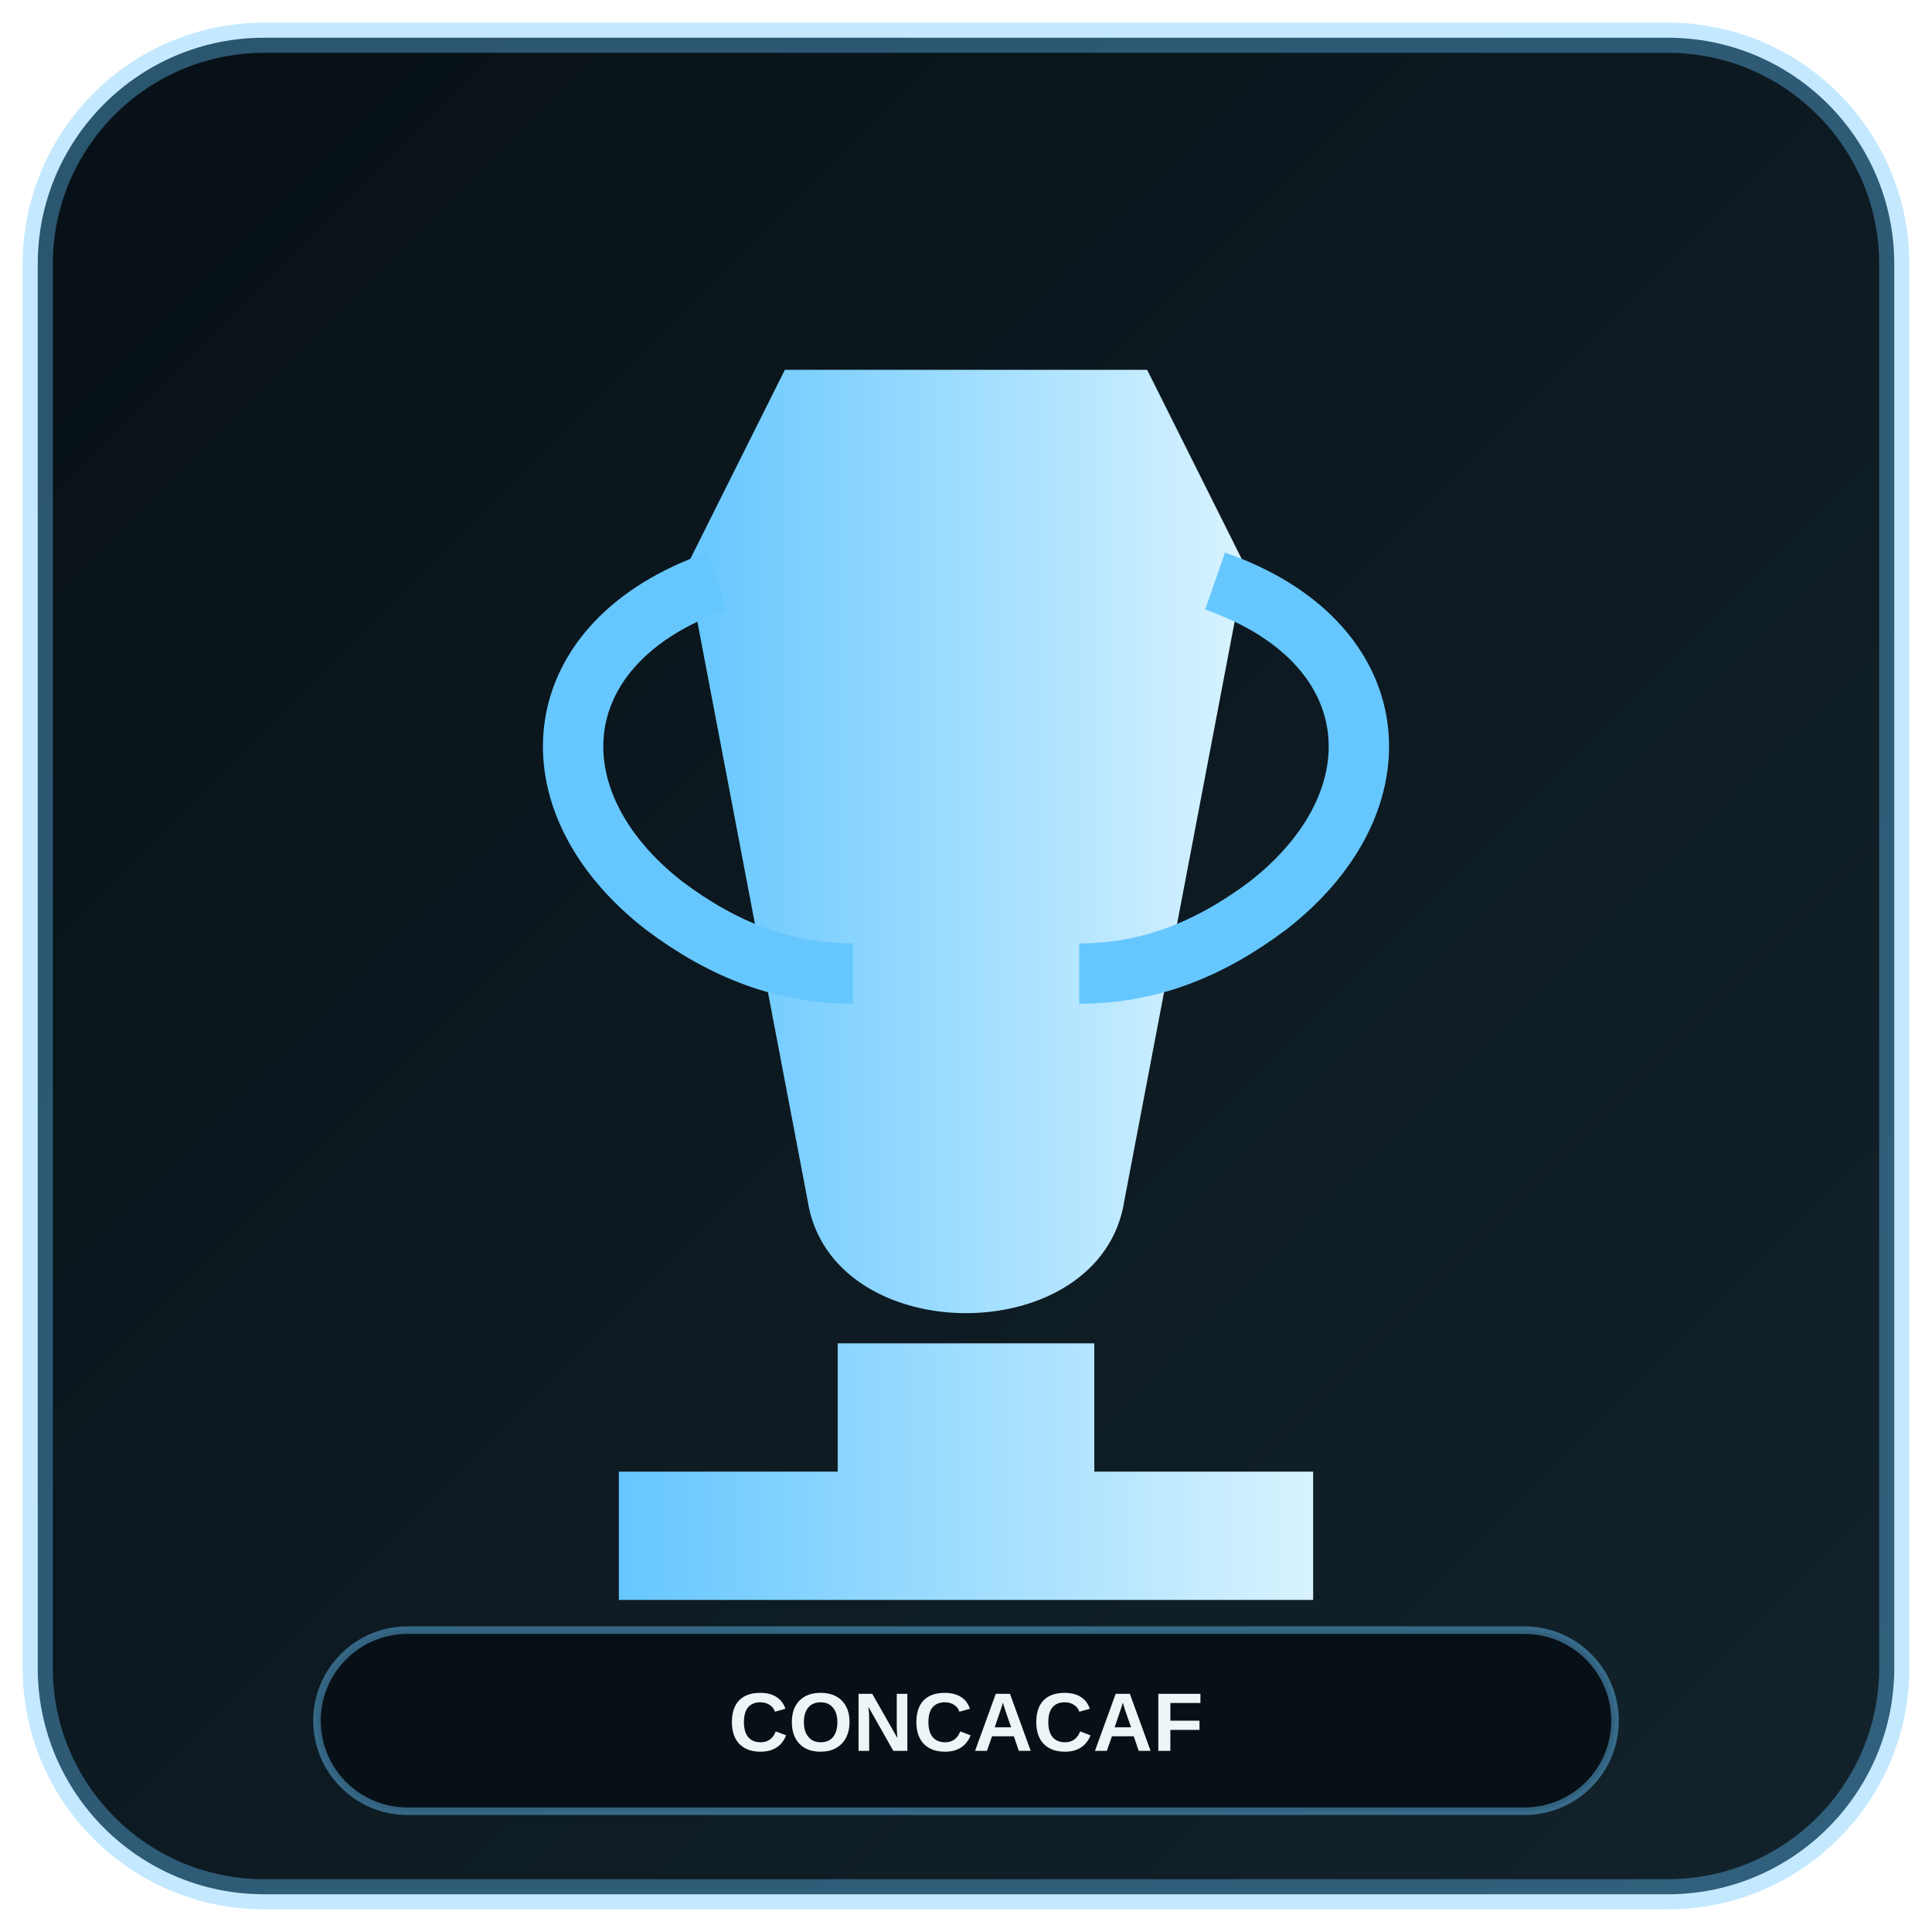
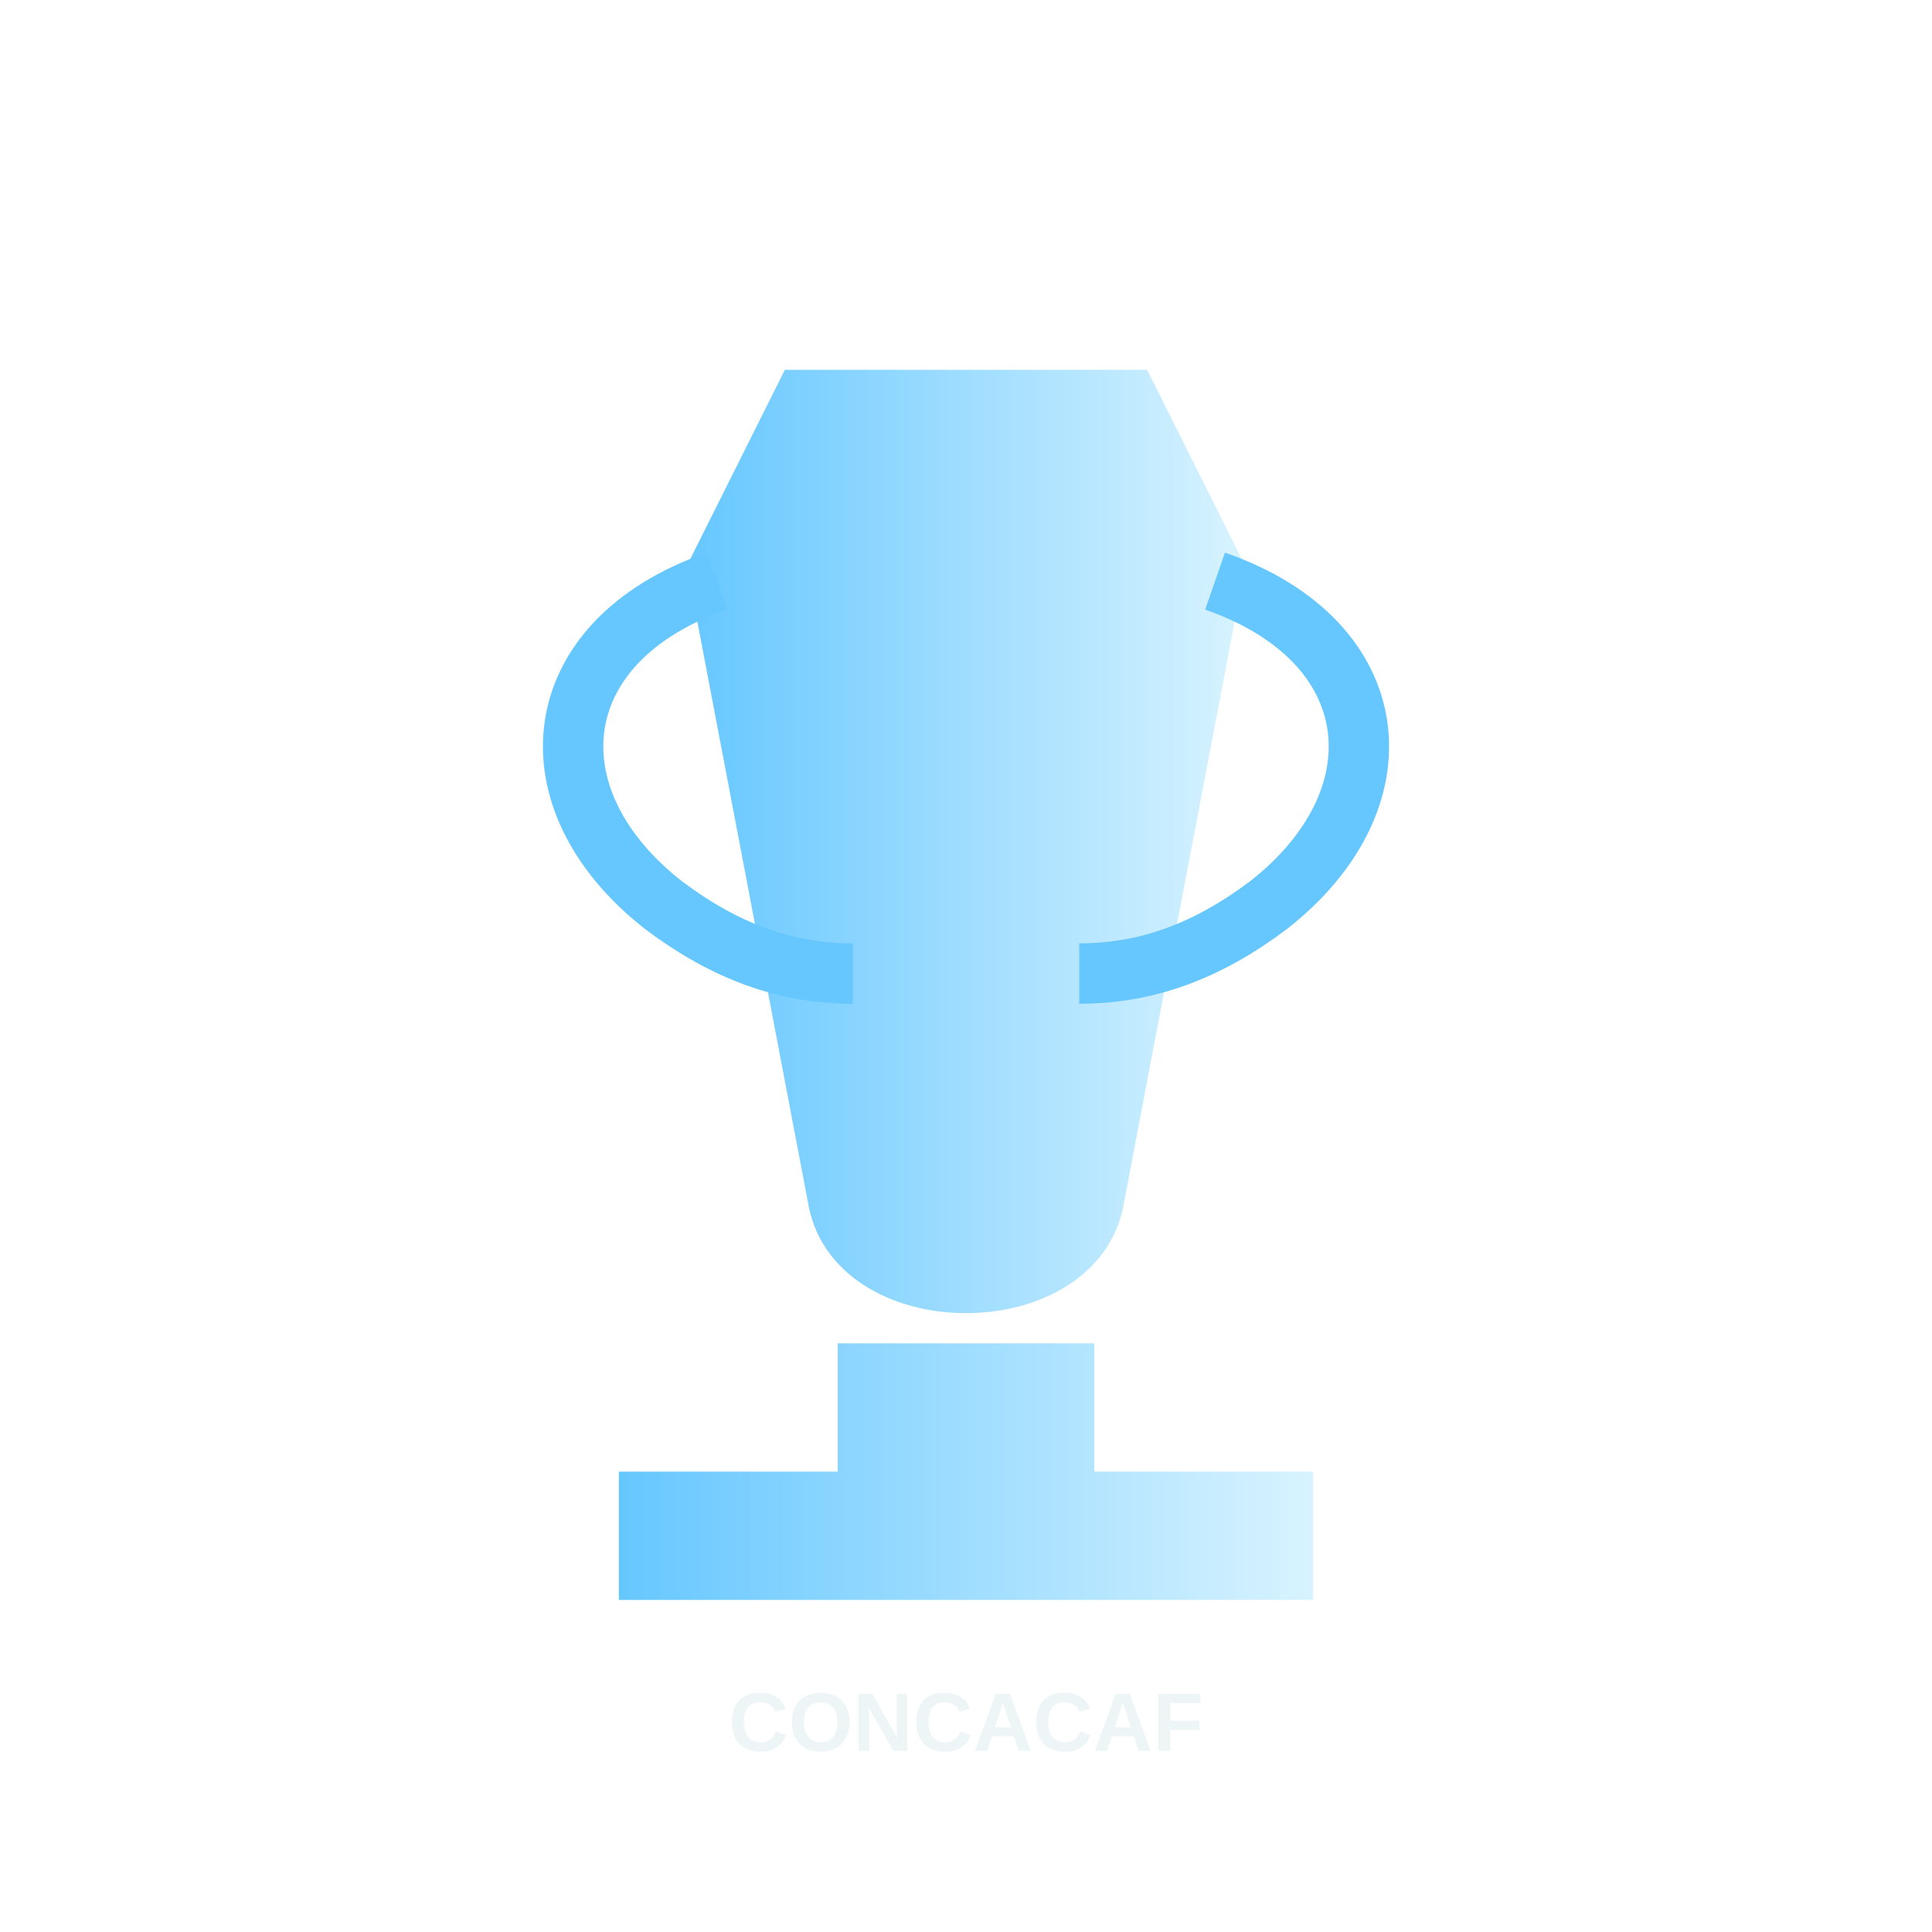
<svg xmlns="http://www.w3.org/2000/svg" viewBox="0 0 256 256">
  <defs>
    <linearGradient id="bg" x1="0" x2="1" y1="0" y2="1">
      <stop offset="0" stop-color="#071016" />
      <stop offset="1" stop-color="#13232c" />
    </linearGradient>
    <linearGradient id="m" x1="0" x2="1">
      <stop offset="0" stop-color="#66c7ff" />
      <stop offset="1" stop-color="#d8f3ff" />
    </linearGradient>
  </defs>
-   <rect x="5" y="5" width="246" height="246" rx="30" fill="url(#bg)" stroke="#66c7ff" stroke-opacity=".38" stroke-width="4" />
  <path d="M104 49h48l13 26-16 84c-3 20-39 20-42 0L91 75z" fill="url(#m)" />
  <path d="M95 77c-23 8-25 29-7 43 8 6 16 9 25 9M161 77c23 8 25 29 7 43-8 6-16 9-25 9" fill="none" stroke="#66c7ff" stroke-width="8" />
  <path d="M111 178h34v17h29v17H82v-17h29z" fill="url(#m)" />
-   <rect x="42" y="216" width="172" height="24" rx="12" fill="#071016" stroke="#66c7ff" stroke-opacity=".45" />
  <text x="128" y="232" text-anchor="middle" fill="#edf5f7" font-size="11" font-family="Arial,Helvetica,sans-serif" font-weight="700">CONCACAF</text>
</svg>
